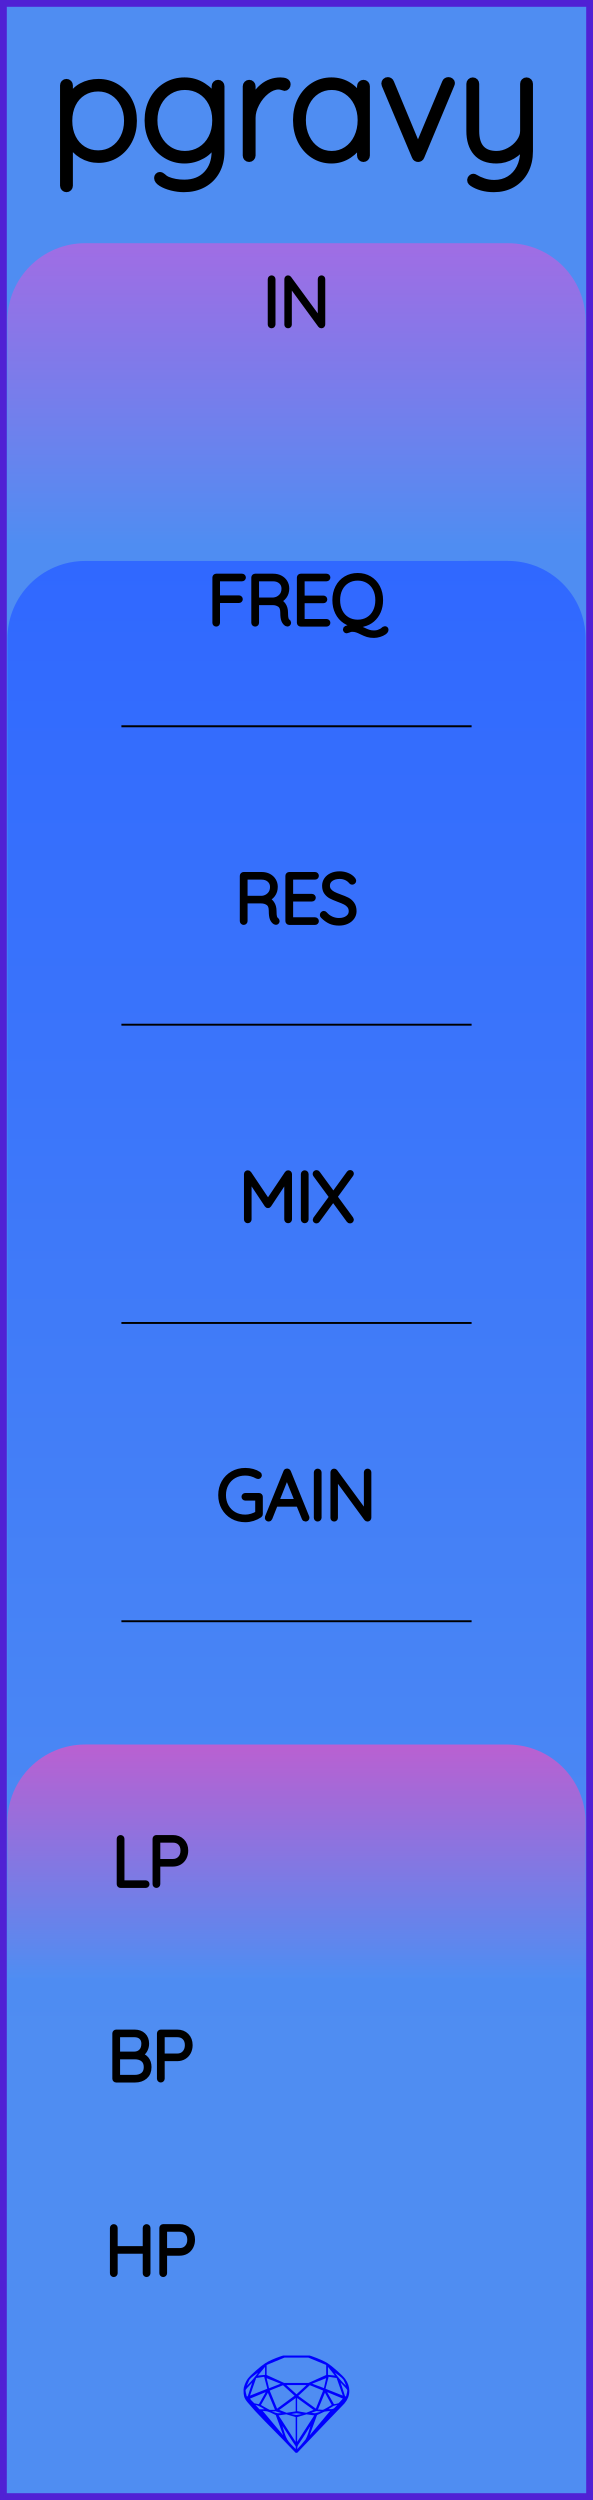
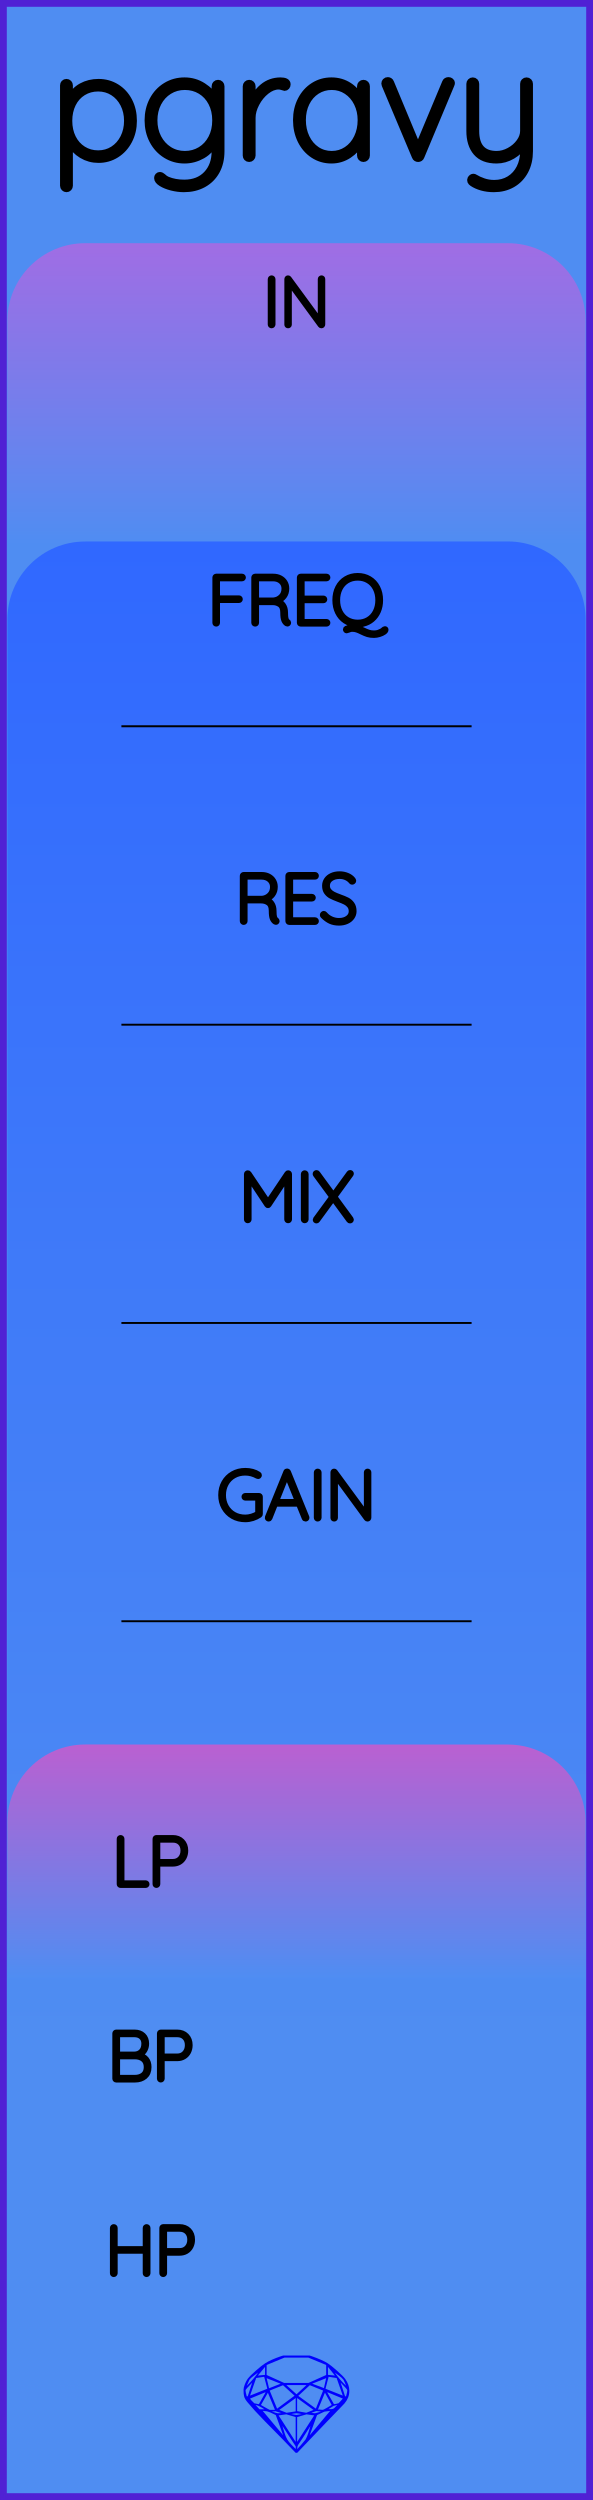
<svg xmlns="http://www.w3.org/2000/svg" width="30.48mm" height="128.50mm" viewBox="0 0 30.48 128.50">
  <g id="PanelLayer">
    <defs>
      <linearGradient id="gradient_in" x1="0" y1="12.5" x2="0" y2="28" gradientUnits="userSpaceOnUse">
        <stop style="stop-color:#a06de4;stop-opacity:1;" offset="0" />
        <stop style="stop-color:#4f8df2;stop-opacity:1;" offset="1" />
      </linearGradient>
-       <linearGradient id="gradient_controls" x1="0" y1="28.833" x2="0" y2="104.667" gradientUnits="userSpaceOnUse">
+       <linearGradient id="gradient_controls" x1="0" y1="27.833" x2="0" y2="104.667" gradientUnits="userSpaceOnUse">
        <stop style="stop-color:#3068ff;stop-opacity:1;" offset="0" />
        <stop style="stop-color:#4f8df2;stop-opacity:1;" offset="1" />
      </linearGradient>
      <linearGradient id="gradient_out" x1="0" y1="89.667" x2="0" y2="101.667" gradientUnits="userSpaceOnUse">
        <stop style="stop-color:#ba60d1;stop-opacity:1;" offset="0" />
        <stop style="stop-color:#4f8df2;stop-opacity:1;" offset="1" />
      </linearGradient>
    </defs>
    <rect id="border_rect" width="30.48" height="128.5" x="0" y="0" style="display:inline;fill:#4f8df2;fill-opacity:1;fill-rule:nonzero;stroke:#5021d4;stroke-width:0.7;stroke-linecap:round;stroke-linejoin:round;stroke-dasharray:none;stroke-opacity:1;image-rendering:auto" />
    <path id="model_name" d="M6.862 6.211Q6.862 6.77 6.625 7.224Q6.388 7.678 5.977 7.938Q5.566 8.198 5.061 8.198Q4.596 8.198 4.208 7.965Q3.82 7.732 3.571 7.305V9.548Q3.571 9.61 3.528 9.657Q3.486 9.703 3.416 9.703Q3.354 9.703 3.307 9.657Q3.261 9.61 3.261 9.548V4.387Q3.261 4.325 3.303 4.278Q3.346 4.232 3.416 4.232Q3.486 4.232 3.528 4.278Q3.571 4.325 3.571 4.387V5.101Q3.804 4.659 4.192 4.445Q4.58 4.232 5.061 4.232Q5.574 4.232 5.985 4.488Q6.396 4.744 6.629 5.194Q6.862 5.644 6.862 6.211ZM6.551 6.211Q6.551 5.73 6.354 5.346Q6.156 4.961 5.814 4.744Q5.473 4.527 5.046 4.527Q4.611 4.527 4.266 4.74Q3.92 4.954 3.73 5.338Q3.54 5.722 3.54 6.211Q3.54 6.7 3.73 7.084Q3.92 7.468 4.266 7.686Q4.611 7.903 5.046 7.903Q5.473 7.903 5.814 7.686Q6.156 7.468 6.354 7.08Q6.551 6.692 6.551 6.211ZM11.363 4.434V7.771Q11.363 8.361 11.123 8.795Q10.882 9.23 10.447 9.467Q10.013 9.703 9.454 9.703Q9.144 9.703 8.825 9.622Q8.507 9.54 8.302 9.412Q8.096 9.284 8.096 9.152Q8.096 9.09 8.131 9.052Q8.166 9.013 8.228 9.013Q8.274 9.013 8.368 9.09Q8.476 9.199 8.608 9.253Q8.988 9.409 9.47 9.409Q10.199 9.409 10.626 8.958Q11.053 8.508 11.053 7.771V7.235Q10.843 7.732 10.405 7.981Q9.966 8.229 9.485 8.229Q8.957 8.229 8.527 7.961Q8.096 7.693 7.851 7.228Q7.607 6.762 7.607 6.188Q7.607 5.613 7.851 5.148Q8.096 4.682 8.527 4.418Q8.957 4.154 9.485 4.154Q10.005 4.154 10.436 4.43Q10.867 4.705 11.053 5.093V4.434Q11.053 4.372 11.096 4.325Q11.138 4.278 11.208 4.278Q11.278 4.278 11.321 4.325Q11.363 4.372 11.363 4.434ZM11.084 6.188Q11.084 5.675 10.878 5.28Q10.673 4.884 10.312 4.667Q9.951 4.449 9.501 4.449Q9.051 4.449 8.69 4.674Q8.329 4.899 8.123 5.295Q7.917 5.691 7.917 6.188Q7.917 6.684 8.123 7.08Q8.329 7.476 8.69 7.705Q9.051 7.934 9.501 7.934Q9.951 7.934 10.312 7.713Q10.673 7.492 10.878 7.096Q11.084 6.7 11.084 6.188ZM14.763 4.333Q14.763 4.403 14.724 4.449Q14.685 4.496 14.623 4.496Q14.6 4.496 14.511 4.461Q14.421 4.426 14.32 4.426Q14.002 4.426 13.684 4.678Q13.366 4.93 13.164 5.315Q12.962 5.699 12.962 6.056V7.996Q12.962 8.058 12.915 8.105Q12.869 8.151 12.807 8.151Q12.737 8.151 12.694 8.105Q12.652 8.058 12.652 7.996V4.434Q12.652 4.372 12.698 4.325Q12.745 4.278 12.807 4.278Q12.877 4.278 12.919 4.325Q12.962 4.372 12.962 4.434V5.256Q13.141 4.783 13.517 4.472Q13.893 4.162 14.406 4.154Q14.763 4.154 14.763 4.333ZM18.837 4.434V7.996Q18.837 8.058 18.791 8.105Q18.744 8.151 18.682 8.151Q18.612 8.151 18.57 8.105Q18.527 8.058 18.527 7.996V7.298Q18.333 7.693 17.929 7.961Q17.526 8.229 17.037 8.229Q16.524 8.229 16.113 7.961Q15.702 7.693 15.469 7.224Q15.236 6.754 15.236 6.172Q15.236 5.598 15.473 5.136Q15.71 4.674 16.121 4.414Q16.532 4.154 17.037 4.154Q17.541 4.154 17.945 4.418Q18.348 4.682 18.527 5.124V4.434Q18.527 4.372 18.57 4.325Q18.612 4.278 18.682 4.278Q18.752 4.278 18.795 4.325Q18.837 4.372 18.837 4.434ZM18.558 6.172Q18.558 5.699 18.364 5.303Q18.17 4.907 17.824 4.678Q17.479 4.449 17.052 4.449Q16.625 4.449 16.28 4.67Q15.935 4.892 15.741 5.284Q15.547 5.675 15.547 6.172Q15.547 6.669 15.741 7.072Q15.935 7.476 16.276 7.705Q16.618 7.934 17.052 7.934Q17.479 7.934 17.824 7.705Q18.17 7.476 18.364 7.072Q18.558 6.669 18.558 6.172ZM23.207 4.263Q23.207 4.31 23.183 4.356L21.639 8.05Q21.623 8.097 21.581 8.124Q21.538 8.151 21.492 8.151Q21.445 8.151 21.402 8.124Q21.36 8.097 21.344 8.05L19.792 4.364Q19.776 4.317 19.776 4.294Q19.776 4.232 19.819 4.185Q19.862 4.139 19.939 4.139Q19.978 4.139 20.021 4.166Q20.064 4.193 20.079 4.24L21.484 7.616L22.896 4.24Q22.935 4.139 23.059 4.139Q23.106 4.139 23.156 4.174Q23.207 4.209 23.207 4.263ZM27.219 4.31V7.771Q27.219 8.353 26.983 8.792Q26.746 9.23 26.331 9.467Q25.915 9.703 25.388 9.703Q25.046 9.703 24.763 9.622Q24.48 9.54 24.286 9.409Q24.146 9.315 24.2 9.199Q24.255 9.106 24.332 9.106Q24.371 9.106 24.402 9.129Q24.588 9.246 24.848 9.335Q25.108 9.424 25.403 9.424Q25.846 9.424 26.187 9.215Q26.529 9.005 26.719 8.629Q26.909 8.252 26.909 7.771V7.422Q26.73 7.771 26.338 8Q25.947 8.229 25.527 8.229Q24.829 8.229 24.487 7.829Q24.146 7.429 24.146 6.731V4.31Q24.146 4.247 24.189 4.201Q24.231 4.154 24.301 4.154Q24.371 4.154 24.414 4.201Q24.456 4.247 24.456 4.31V6.731Q24.456 7.934 25.527 7.934Q25.861 7.934 26.183 7.759Q26.505 7.585 26.707 7.305Q26.909 7.026 26.909 6.731V4.31Q26.909 4.247 26.951 4.201Q26.994 4.154 27.064 4.154Q27.134 4.154 27.177 4.201Q27.219 4.247 27.219 4.31Z" style="display:inline;stroke:#000000;stroke-width:0.35;stroke-linecap:round;stroke-linejoin:bevel" />
    <path id="sapphire_gemstone" d="m 17.955,122.900 q 0,0.342 -0.243,0.631 -0.044,0.052 -0.204,0.215 -0.187,0.19 -0.785,0.813 l -1.444,1.513 q -0.019,0.003 -0.044,0.003 -0.028,0 -0.041,-0.003 -0.083,-0.083 -0.648,-0.675 -0.469,-0.474 -0.934,-0.948 -0.557,-0.568 -0.898,-0.981 -0.132,-0.16 -0.168,-0.298 -0.028,-0.102 -0.028,-0.342 0,-0.11 0.072,-0.289 0.066,-0.165 0.141,-0.265 0.119,-0.157 0.422,-0.424 0.284,-0.251 0.474,-0.375 0.273,-0.179 0.819,-0.367 0.096,-0.033 0.11,-0.033 h 1.361 q 0.011,0 0.105,0.033 0.568,0.201 0.824,0.367 0.165,0.105 0.474,0.378 0.322,0.284 0.422,0.422 0.215,0.295 0.215,0.626 z m -0.168,-0.273 q -0.033,-0.107 -0.135,-0.309 -0.072,-0.094 -0.209,-0.198 -0.119,-0.085 -0.234,-0.171 0.245,0.364 0.579,0.678 z m -0.573,-0.524 -0.358,-0.446 v 0.411 z m 0.637,0.758 q 0,-0.052 -0.342,-0.394 l 0.229,0.703 h 0.05 q 0.063,-0.218 0.063,-0.309 z m -0.232,0.273 -0.317,-0.904 -0.411,-0.063 -0.16,0.615 z m 0.003,0.154 -0.772,-0.32 h -0.03 l 0.345,0.606 q 0.08,-0.003 0.234,-0.047 0.025,-0.014 0.223,-0.24 z m -0.857,-1.05 -0.719,0.284 0.604,0.226 z m 0,-0.163 v -0.515 l -0.918,-0.38 h -1.224 l -0.918,0.38 v 0.515 l 0.898,0.408 h 1.254 z m 0.573,1.538 q -0.069,0.011 -0.198,0.052 -0.085,0.055 -0.259,0.163 0.019,0 0.063,0.003 0.041,0 0.063,0 0.119,0 0.19,-0.069 0.072,-0.072 0.141,-0.149 z m -0.289,0.003 -0.347,-0.631 -0.364,0.879 q 0.025,-0.017 0.066,-0.017 0.03,0 0.085,0.011 0.058,0.008 0.088,0.008 0.05,0 0.229,-0.107 0.229,-0.138 0.243,-0.143 z m -0.441,-0.741 -0.684,-0.276 -0.593,0.548 0.904,0.656 z m -0.854,-0.284 h -1.036 l 0.524,0.474 z m 0.75,1.367 q -0.229,-0.03 -0.229,-0.03 -0.036,0 -0.273,0.094 l 0.19,0.019 q 0.011,0 0.311,-0.083 z m -0.389,-0.088 -0.843,-0.612 v 0.675 l 0.471,0.083 z m 0.854,0.05 q -0.099,0.006 -0.295,0.039 -0.011,0.003 -0.378,0.176 -0.13,0.347 -0.38,1.042 z m -2.544,-1.397 -0.719,-0.284 0.124,0.518 z m -0.802,-0.455 v -0.411 l -0.367,0.446 z m 1.516,1.072 -0.593,-0.54 -0.684,0.276 0.38,0.929 z m 0.369,0.943 q -0.033,-0.003 -0.135,-0.025 -0.085,-0.017 -0.138,-0.017 -0.052,0 -0.138,0.017 -0.102,0.022 -0.135,0.025 0.265,0.047 0.273,0.047 0.008,0 0.273,-0.047 z m -0.309,-0.138 v -0.686 l -0.843,0.612 0.372,0.146 z m 0.951,0.207 -0.397,-0.055 -0.48,0.141 v 1.276 z m -2.888,-2.202 q -0.119,0.085 -0.234,0.174 -0.146,0.107 -0.209,0.196 -0.044,0.105 -0.135,0.314 0.369,-0.364 0.579,-0.684 z m 0.477,0.832 -0.16,-0.615 -0.411,0.063 -0.317,0.904 z m 0.394,1.083 -0.364,-0.879 -0.356,0.631 q 0.435,0.251 0.452,0.251 0.091,0 0.267,-0.003 z m 1.822,0.83 q -0.132,0.212 -0.405,0.634 -0.077,0.107 -0.22,0.328 -0.058,0.105 -0.055,0.226 0.16,-0.152 0.433,-0.496 0.077,-0.13 0.141,-0.339 0.055,-0.176 0.107,-0.353 z m -1.494,-0.661 -0.27,-0.088 -0.008,-0.011 q -0.025,0 -0.107,0.011 -0.066,0.006 -0.107,0.006 0.273,0.091 0.311,0.091 0.025,0 0.182,-0.008 z m -0.81,-1.064 h -0.03 l -0.772,0.32 q 0.066,0.097 0.223,0.24 0.077,0.014 0.234,0.047 z m -0.689,-0.502 q -0.342,0.347 -0.342,0.394 0,0.08 0.063,0.309 h 0.05 z m 2.235,3.045 v -1.276 l -0.48,-0.141 -0.397,0.055 z m -1.607,-1.676 q -0.256,-0.182 -0.458,-0.223 0.066,0.077 0.204,0.223 z m 1.61,2.045 v -0.138 l -0.684,-1.05 q 0.052,0.176 0.107,0.353 0.063,0.209 0.141,0.339 0.069,0.119 0.204,0.259 0.116,0.119 0.232,0.237 z m -0.645,-0.706 q -0.116,-0.328 -0.38,-1.042 -0.135,-0.066 -0.273,-0.13 -0.16,-0.072 -0.289,-0.072 -0.052,0 -0.11,-0.014 z" style="stroke-width:0;fill:#0000ff;stroke:#2e2114;stroke-linecap:square;stroke-opacity:1" />
    <path id="in_art" d="M 0.38,28.00 L 0.38,16.50 A 4 4 0 0 1 4.38 12.5 L 26.10,12.50 A 4 4 0 0 1 30.1 16.5 L 30.10,12.50 L 30.10,28.00 z" style="fill:url(#gradient_in);fill-opacity:1;stroke-width:0;" />
-     <path id="controls_art" d="M 0.38,104.67 L 0.38,32.83 A 4 4 0 0 1 4.38 28.833 L 26.10,28.83 A 4 4 0 0 1 30.1 32.833 L 30.10,28.83 L 30.10,104.67 z" style="fill:url(#gradient_controls);fill-opacity:1;stroke-width:0;" />
+     <path id="controls_art" d="M 0.38,104.67 L 0.38,31.83 A 4 4 0 0 1 4.38 27.833 L 26.10,27.83 A 4 4 0 0 1 30.1 31.833 L 30.10,27.83 L 30.10,104.67 z" style="fill:url(#gradient_controls);fill-opacity:1;stroke-width:0;" />
    <path id="out_art" d="M 0.38,101.67 L 0.38,93.67 A 4 4 0 0 1 4.38 89.667 L 26.10,89.67 A 4 4 0 0 1 30.1 93.667 L 30.10,89.67 L 30.10,101.67 z" style="fill:url(#gradient_out);fill-opacity:1;stroke-width:0;" />
    <path d="M13.961 16.749Q13.926 16.749 13.906 16.728Q13.887 16.706 13.887 16.675V14.354Q13.887 14.322 13.908 14.301Q13.929 14.279 13.961 14.279Q13.993 14.279 14.014 14.301Q14.035 14.322 14.035 14.354V16.675Q14.032 16.706 14.011 16.728Q13.989 16.749 13.961 16.749ZM16.593 14.346V16.671Q16.593 16.71 16.572 16.729Q16.551 16.749 16.519 16.749Q16.483 16.749 16.462 16.721L14.875 14.551V16.689Q14.875 16.714 14.855 16.731Q14.836 16.749 14.808 16.749Q14.776 16.749 14.758 16.731Q14.741 16.714 14.741 16.689V14.35Q14.741 14.315 14.76 14.297Q14.78 14.279 14.804 14.279Q14.836 14.279 14.857 14.304L16.459 16.488V14.346Q16.459 14.318 16.478 14.299Q16.498 14.279 16.526 14.279Q16.558 14.279 16.575 14.299Q16.593 14.318 16.593 14.346Z" style="stroke:#000000;stroke-width:0.25;stroke-linecap:round;stroke-linejoin:bevel" />
    <path d="M7.56 96.845Q7.56 96.877 7.539 96.896Q7.518 96.915 7.49 96.915H6.195Q6.163 96.915 6.144 96.894Q6.124 96.873 6.124 96.845V94.517Q6.124 94.488 6.145 94.467Q6.167 94.446 6.198 94.446Q6.23 94.446 6.251 94.467Q6.272 94.488 6.272 94.517V96.774H7.49Q7.518 96.774 7.539 96.796Q7.56 96.817 7.56 96.845ZM9.55 95.12Q9.55 95.317 9.467 95.478Q9.384 95.638 9.232 95.728Q9.081 95.818 8.883 95.818H8.114V96.845Q8.114 96.873 8.091 96.894Q8.068 96.915 8.04 96.915Q8.008 96.915 7.987 96.894Q7.966 96.873 7.966 96.845V94.517Q7.966 94.488 7.987 94.467Q8.008 94.446 8.036 94.446H8.883Q9.183 94.446 9.366 94.633Q9.55 94.82 9.55 95.12ZM9.402 95.12Q9.402 94.876 9.262 94.732Q9.123 94.587 8.883 94.587H8.114V95.677H8.883Q9.119 95.677 9.26 95.52Q9.402 95.363 9.402 95.12Z" style="stroke:#000000;stroke-width:0.25;stroke-linecap:round;stroke-linejoin:bevel" />
    <path d="M7.662 106.249Q7.662 106.57 7.46 106.743Q7.257 106.916 6.943 106.916H5.969Q5.941 106.916 5.92 106.894Q5.899 106.873 5.899 106.845V104.517Q5.899 104.488 5.92 104.467Q5.941 104.446 5.969 104.446H6.918Q7.2 104.446 7.37 104.608Q7.539 104.771 7.539 105.046Q7.539 105.243 7.44 105.404Q7.341 105.564 7.165 105.624Q7.391 105.667 7.527 105.829Q7.662 105.991 7.662 106.249ZM6.9 104.587H6.047V105.578H6.9Q7.119 105.575 7.255 105.436Q7.391 105.296 7.391 105.042Q7.391 104.834 7.262 104.711Q7.133 104.587 6.9 104.587ZM7.514 106.249Q7.514 105.988 7.352 105.855Q7.19 105.723 6.925 105.723H6.047V106.774H6.925Q7.19 106.774 7.352 106.642Q7.514 106.51 7.514 106.249ZM9.776 105.12Q9.776 105.317 9.693 105.478Q9.61 105.638 9.458 105.728Q9.306 105.818 9.109 105.818H8.34V106.845Q8.34 106.873 8.317 106.894Q8.294 106.916 8.266 106.916Q8.234 106.916 8.213 106.894Q8.192 106.873 8.192 106.845V104.517Q8.192 104.488 8.213 104.467Q8.234 104.446 8.262 104.446H9.109Q9.409 104.446 9.592 104.633Q9.776 104.82 9.776 105.12ZM9.627 105.12Q9.627 104.876 9.488 104.732Q9.349 104.587 9.109 104.587H8.34V105.677H9.109Q9.345 105.677 9.486 105.52Q9.627 105.363 9.627 105.12Z" style="stroke:#000000;stroke-width:0.25;stroke-linecap:round;stroke-linejoin:bevel" />
    <path d="M7.609 114.52V116.841Q7.606 116.873 7.585 116.894Q7.564 116.916 7.535 116.916Q7.5 116.916 7.481 116.894Q7.461 116.873 7.461 116.841V115.716H5.923V116.841Q5.92 116.873 5.899 116.894Q5.877 116.916 5.849 116.916Q5.814 116.916 5.794 116.894Q5.775 116.873 5.775 116.841V114.52Q5.775 114.488 5.796 114.467Q5.817 114.446 5.849 114.446Q5.881 114.446 5.902 114.467Q5.923 114.488 5.923 114.52V115.575H7.461V114.52Q7.461 114.488 7.482 114.467Q7.504 114.446 7.535 114.446Q7.567 114.446 7.588 114.467Q7.609 114.488 7.609 114.52ZM9.899 115.12Q9.899 115.317 9.816 115.478Q9.733 115.638 9.582 115.728Q9.43 115.818 9.232 115.818H8.463V116.845Q8.463 116.873 8.44 116.894Q8.417 116.916 8.389 116.916Q8.357 116.916 8.336 116.894Q8.315 116.873 8.315 116.845V114.517Q8.315 114.488 8.336 114.467Q8.357 114.446 8.386 114.446H9.232Q9.532 114.446 9.716 114.633Q9.899 114.82 9.899 115.12ZM9.751 115.12Q9.751 114.876 9.611 114.732Q9.472 114.587 9.232 114.587H8.463V115.677H9.232Q9.469 115.677 9.61 115.52Q9.751 115.363 9.751 115.12Z" style="stroke:#000000;stroke-width:0.25;stroke-linecap:round;stroke-linejoin:bevel" />
    <path d="M12.513 29.683Q12.513 29.715 12.492 29.734Q12.471 29.754 12.443 29.754H11.183V30.727H12.284Q12.312 30.727 12.333 30.749Q12.354 30.77 12.354 30.798Q12.354 30.83 12.333 30.849Q12.312 30.869 12.284 30.869H11.183V32.012Q11.183 32.04 11.164 32.061Q11.144 32.082 11.113 32.082Q11.081 32.082 11.061 32.061Q11.042 32.04 11.042 32.012V29.683Q11.042 29.655 11.063 29.634Q11.084 29.613 11.113 29.613H12.443Q12.471 29.613 12.492 29.634Q12.513 29.655 12.513 29.683ZM14.838 32.008Q14.838 32.04 14.818 32.059Q14.799 32.079 14.771 32.079Q14.75 32.079 14.739 32.072Q14.644 32.019 14.587 31.893Q14.531 31.768 14.531 31.482Q14.531 31.193 14.376 31.086Q14.22 30.978 14.016 30.978H13.19V32.012Q13.19 32.04 13.169 32.061Q13.148 32.082 13.116 32.082Q13.085 32.082 13.063 32.061Q13.042 32.04 13.042 32.012V29.683Q13.042 29.655 13.063 29.634Q13.085 29.613 13.113 29.613H14.044Q14.249 29.613 14.407 29.696Q14.566 29.779 14.654 29.923Q14.743 30.068 14.743 30.251Q14.743 30.488 14.617 30.657Q14.492 30.826 14.291 30.886Q14.46 30.939 14.57 31.096Q14.679 31.253 14.679 31.482Q14.679 31.719 14.709 31.812Q14.739 31.906 14.799 31.945Q14.838 31.969 14.838 32.008ZM14.062 30.837Q14.284 30.816 14.439 30.66Q14.594 30.505 14.594 30.255Q14.594 30.036 14.439 29.895Q14.284 29.754 14.026 29.754H13.19V30.837ZM16.856 32.012Q16.856 32.043 16.835 32.063Q16.813 32.082 16.785 32.082H15.455Q15.427 32.082 15.406 32.061Q15.385 32.04 15.385 32.012V29.683Q15.385 29.655 15.406 29.634Q15.427 29.613 15.455 29.613H16.785Q16.813 29.613 16.835 29.634Q16.856 29.655 16.856 29.683Q16.856 29.715 16.835 29.734Q16.813 29.754 16.785 29.754H15.533V30.738H16.626Q16.655 30.738 16.676 30.759Q16.697 30.78 16.697 30.809Q16.697 30.84 16.676 30.86Q16.655 30.879 16.626 30.879H15.533V31.941H16.785Q16.813 31.941 16.835 31.962Q16.856 31.983 16.856 32.012ZM19.844 32.371Q19.844 32.438 19.745 32.507Q19.646 32.576 19.5 32.62Q19.353 32.664 19.223 32.664Q19.029 32.664 18.895 32.622Q18.761 32.58 18.588 32.495Q18.443 32.421 18.337 32.386Q18.232 32.35 18.094 32.35Q18.045 32.35 18.004 32.363Q17.963 32.375 17.907 32.4Q17.843 32.428 17.822 32.428Q17.794 32.428 17.773 32.407Q17.752 32.386 17.752 32.354Q17.752 32.312 17.791 32.294L18.306 32.114Q17.985 32.096 17.736 31.93Q17.487 31.765 17.348 31.484Q17.209 31.204 17.209 30.847Q17.209 30.477 17.358 30.188Q17.508 29.898 17.776 29.738Q18.045 29.577 18.387 29.577Q18.729 29.577 18.997 29.738Q19.265 29.898 19.415 30.188Q19.565 30.477 19.565 30.847Q19.565 31.165 19.454 31.422Q19.343 31.68 19.14 31.853Q18.937 32.026 18.672 32.086L18.239 32.227Q18.348 32.237 18.442 32.273Q18.535 32.308 18.666 32.371Q18.835 32.453 18.951 32.491Q19.068 32.53 19.223 32.53Q19.353 32.53 19.447 32.497Q19.54 32.463 19.629 32.414Q19.657 32.4 19.696 32.361Q19.717 32.34 19.74 32.326Q19.763 32.312 19.784 32.312Q19.812 32.312 19.828 32.327Q19.844 32.343 19.844 32.371ZM18.387 31.976Q18.687 31.976 18.921 31.835Q19.156 31.694 19.286 31.437Q19.417 31.179 19.417 30.847Q19.417 30.516 19.286 30.258Q19.156 30.001 18.921 29.86Q18.687 29.719 18.387 29.719Q18.087 29.719 17.852 29.86Q17.618 30.001 17.487 30.258Q17.357 30.516 17.357 30.847Q17.357 31.179 17.487 31.437Q17.618 31.694 17.852 31.835Q18.087 31.976 18.387 31.976Z" style="stroke:#000000;stroke-width:0.25;stroke-linecap:round;stroke-linejoin:bevel" />
    <path d="M 6.24,37.33 L 24.24,37.33 z " style="stroke:#000000;stroke-width:0.1;stroke-linecap:round;stroke-linejoin:bevel;stroke-dasharray:none" />
    <path d="M14.247 47.341Q14.247 47.373 14.227 47.393Q14.208 47.412 14.18 47.412Q14.159 47.412 14.148 47.405Q14.053 47.352 13.996 47.227Q13.94 47.102 13.94 46.816Q13.94 46.526 13.785 46.419Q13.63 46.311 13.425 46.311H12.6V47.345Q12.6 47.373 12.578 47.394Q12.557 47.416 12.525 47.416Q12.494 47.416 12.473 47.394Q12.451 47.373 12.451 47.345V45.017Q12.451 44.988 12.473 44.967Q12.494 44.946 12.522 44.946H13.453Q13.658 44.946 13.816 45.029Q13.975 45.112 14.063 45.257Q14.152 45.401 14.152 45.585Q14.152 45.821 14.026 45.99Q13.901 46.16 13.7 46.22Q13.87 46.273 13.979 46.429Q14.088 46.587 14.088 46.816Q14.088 47.052 14.118 47.146Q14.148 47.239 14.208 47.278Q14.247 47.303 14.247 47.341ZM13.471 46.17Q13.693 46.149 13.848 45.994Q14.004 45.839 14.004 45.588Q14.004 45.369 13.848 45.228Q13.693 45.087 13.435 45.087H12.6V46.17ZM16.265 47.345Q16.265 47.377 16.244 47.396Q16.223 47.416 16.194 47.416H14.864Q14.836 47.416 14.815 47.394Q14.794 47.373 14.794 47.345V45.017Q14.794 44.988 14.815 44.967Q14.836 44.946 14.864 44.946H16.194Q16.223 44.946 16.244 44.967Q16.265 44.988 16.265 45.017Q16.265 45.048 16.244 45.068Q16.223 45.087 16.194 45.087H14.942V46.071H16.035Q16.064 46.071 16.085 46.093Q16.106 46.114 16.106 46.142Q16.106 46.174 16.085 46.193Q16.064 46.212 16.035 46.212H14.942V47.274H16.194Q16.223 47.274 16.244 47.296Q16.265 47.317 16.265 47.345ZM16.586 47.08Q16.565 47.059 16.565 47.027Q16.565 46.999 16.589 46.973Q16.614 46.946 16.642 46.946Q16.674 46.946 16.702 46.978Q16.84 47.14 17.029 47.225Q17.217 47.31 17.425 47.31Q17.697 47.31 17.873 47.179Q18.05 47.049 18.05 46.833Q18.046 46.664 17.958 46.555Q17.87 46.445 17.741 46.38Q17.612 46.315 17.39 46.234Q17.147 46.142 17.011 46.071Q16.875 46.001 16.778 45.87Q16.681 45.74 16.681 45.528Q16.681 45.355 16.776 45.214Q16.872 45.073 17.048 44.992Q17.224 44.911 17.457 44.911Q17.665 44.911 17.852 44.987Q18.039 45.062 18.149 45.2Q18.184 45.249 18.184 45.274Q18.184 45.302 18.157 45.325Q18.131 45.348 18.099 45.348Q18.071 45.348 18.053 45.327Q17.955 45.2 17.799 45.126Q17.644 45.052 17.457 45.052Q17.189 45.052 17.011 45.179Q16.833 45.306 16.833 45.525Q16.833 45.676 16.919 45.782Q17.006 45.888 17.136 45.953Q17.267 46.019 17.461 46.089Q17.708 46.177 17.852 46.251Q17.997 46.325 18.099 46.467Q18.202 46.608 18.202 46.84Q18.202 47.003 18.106 47.144Q18.011 47.285 17.833 47.368Q17.655 47.451 17.425 47.451Q17.164 47.451 16.97 47.361Q16.776 47.271 16.586 47.08Z" style="stroke:#000000;stroke-width:0.25;stroke-linecap:round;stroke-linejoin:bevel" />
    <path d="M 6.24,52.67 L 24.24,52.67 z " style="stroke:#000000;stroke-width:0.1;stroke-linecap:round;stroke-linejoin:bevel;stroke-dasharray:none" />
    <path d="M14.884 60.35V62.678Q14.884 62.706 14.861 62.728Q14.838 62.749 14.81 62.749Q14.778 62.749 14.757 62.728Q14.736 62.706 14.736 62.678V60.569L13.825 61.944Q13.808 61.973 13.776 61.973Q13.737 61.973 13.72 61.944L12.806 60.565V62.678Q12.806 62.706 12.785 62.728Q12.764 62.749 12.735 62.749Q12.704 62.749 12.684 62.728Q12.665 62.706 12.665 62.678V60.35Q12.665 60.325 12.684 60.302Q12.704 60.279 12.732 60.279Q12.778 60.279 12.799 60.311L13.776 61.765L14.753 60.311Q14.781 60.272 14.82 60.279Q14.848 60.283 14.866 60.302Q14.884 60.322 14.884 60.35ZM15.663 62.749Q15.628 62.749 15.609 62.728Q15.589 62.706 15.589 62.675V60.353Q15.589 60.322 15.61 60.301Q15.632 60.279 15.663 60.279Q15.695 60.279 15.716 60.301Q15.737 60.322 15.737 60.353V62.675Q15.734 62.706 15.713 62.728Q15.692 62.749 15.663 62.749ZM18.045 62.647Q18.062 62.671 18.062 62.689Q18.062 62.721 18.041 62.74Q18.02 62.759 17.988 62.759Q17.949 62.759 17.932 62.731L17.124 61.63L16.32 62.731Q16.302 62.759 16.267 62.759Q16.235 62.759 16.217 62.74Q16.2 62.721 16.2 62.699Q16.2 62.682 16.217 62.654L17.046 61.521L16.21 60.382Q16.196 60.364 16.196 60.339Q16.196 60.308 16.217 60.288Q16.238 60.269 16.267 60.269Q16.309 60.269 16.327 60.297L17.134 61.401L17.939 60.294Q17.96 60.265 17.992 60.265Q18.023 60.265 18.043 60.281Q18.062 60.297 18.062 60.322Q18.062 60.346 18.045 60.371L17.216 61.514Z" style="stroke:#000000;stroke-width:0.25;stroke-linecap:round;stroke-linejoin:bevel" />
    <path d="M 6.24,68.00 L 24.24,68.00 z " style="stroke:#000000;stroke-width:0.1;stroke-linecap:round;stroke-linejoin:bevel;stroke-dasharray:none" />
    <path d="M13.384 76.936V77.821Q13.384 77.863 13.353 77.885Q13.19 77.994 12.998 78.056Q12.806 78.117 12.608 78.117Q12.245 78.117 11.957 77.953Q11.67 77.789 11.506 77.5Q11.342 77.211 11.342 76.847Q11.342 76.484 11.506 76.195Q11.67 75.906 11.957 75.742Q12.245 75.577 12.608 75.577Q12.806 75.577 12.984 75.625Q13.162 75.673 13.303 75.768Q13.335 75.789 13.335 75.828Q13.335 75.86 13.312 75.879Q13.289 75.898 13.268 75.898Q13.25 75.898 13.222 75.884Q12.926 75.719 12.608 75.719Q12.284 75.719 12.03 75.863Q11.776 76.008 11.633 76.265Q11.49 76.523 11.49 76.847Q11.49 77.172 11.633 77.43Q11.776 77.687 12.03 77.832Q12.284 77.976 12.608 77.976Q12.771 77.976 12.938 77.925Q13.106 77.874 13.243 77.789V77.006H12.608Q12.58 77.006 12.559 76.985Q12.538 76.964 12.538 76.936Q12.538 76.904 12.559 76.885Q12.58 76.865 12.608 76.865H13.314Q13.346 76.865 13.365 76.886Q13.384 76.907 13.384 76.936ZM15.78 78.015Q15.78 78.047 15.759 78.064Q15.737 78.082 15.706 78.082Q15.681 78.082 15.662 78.07Q15.642 78.058 15.635 78.036L15.339 77.31L15.342 77.317H14.161L13.875 78.036Q13.857 78.082 13.811 78.082Q13.78 78.082 13.76 78.064Q13.741 78.047 13.737 78.022Q13.734 78.008 13.741 77.987L14.69 75.651Q14.7 75.623 14.716 75.615Q14.732 75.606 14.757 75.606Q14.81 75.606 14.827 75.651L15.776 77.987Q15.78 77.998 15.78 78.015ZM14.217 77.175H15.286L14.746 75.846ZM16.33 78.082Q16.295 78.082 16.275 78.061Q16.256 78.04 16.256 78.008V75.687Q16.256 75.655 16.277 75.634Q16.298 75.613 16.33 75.613Q16.362 75.613 16.383 75.634Q16.404 75.655 16.404 75.687V78.008Q16.401 78.04 16.38 78.061Q16.358 78.082 16.33 78.082ZM18.962 75.68V78.005Q18.962 78.043 18.941 78.063Q18.919 78.082 18.888 78.082Q18.852 78.082 18.831 78.054L17.244 75.884V78.022Q17.244 78.047 17.224 78.064Q17.205 78.082 17.177 78.082Q17.145 78.082 17.127 78.064Q17.11 78.047 17.11 78.022V75.683Q17.11 75.648 17.129 75.63Q17.148 75.613 17.173 75.613Q17.205 75.613 17.226 75.637L18.828 77.821V75.68Q18.828 75.651 18.847 75.632Q18.867 75.613 18.895 75.613Q18.927 75.613 18.944 75.632Q18.962 75.651 18.962 75.68Z" style="stroke:#000000;stroke-width:0.25;stroke-linecap:round;stroke-linejoin:bevel" />
    <path d="M 6.24,83.33 L 24.24,83.33 z " style="stroke:#000000;stroke-width:0.1;stroke-linecap:round;stroke-linejoin:bevel;stroke-dasharray:none" />
  </g>
</svg>
